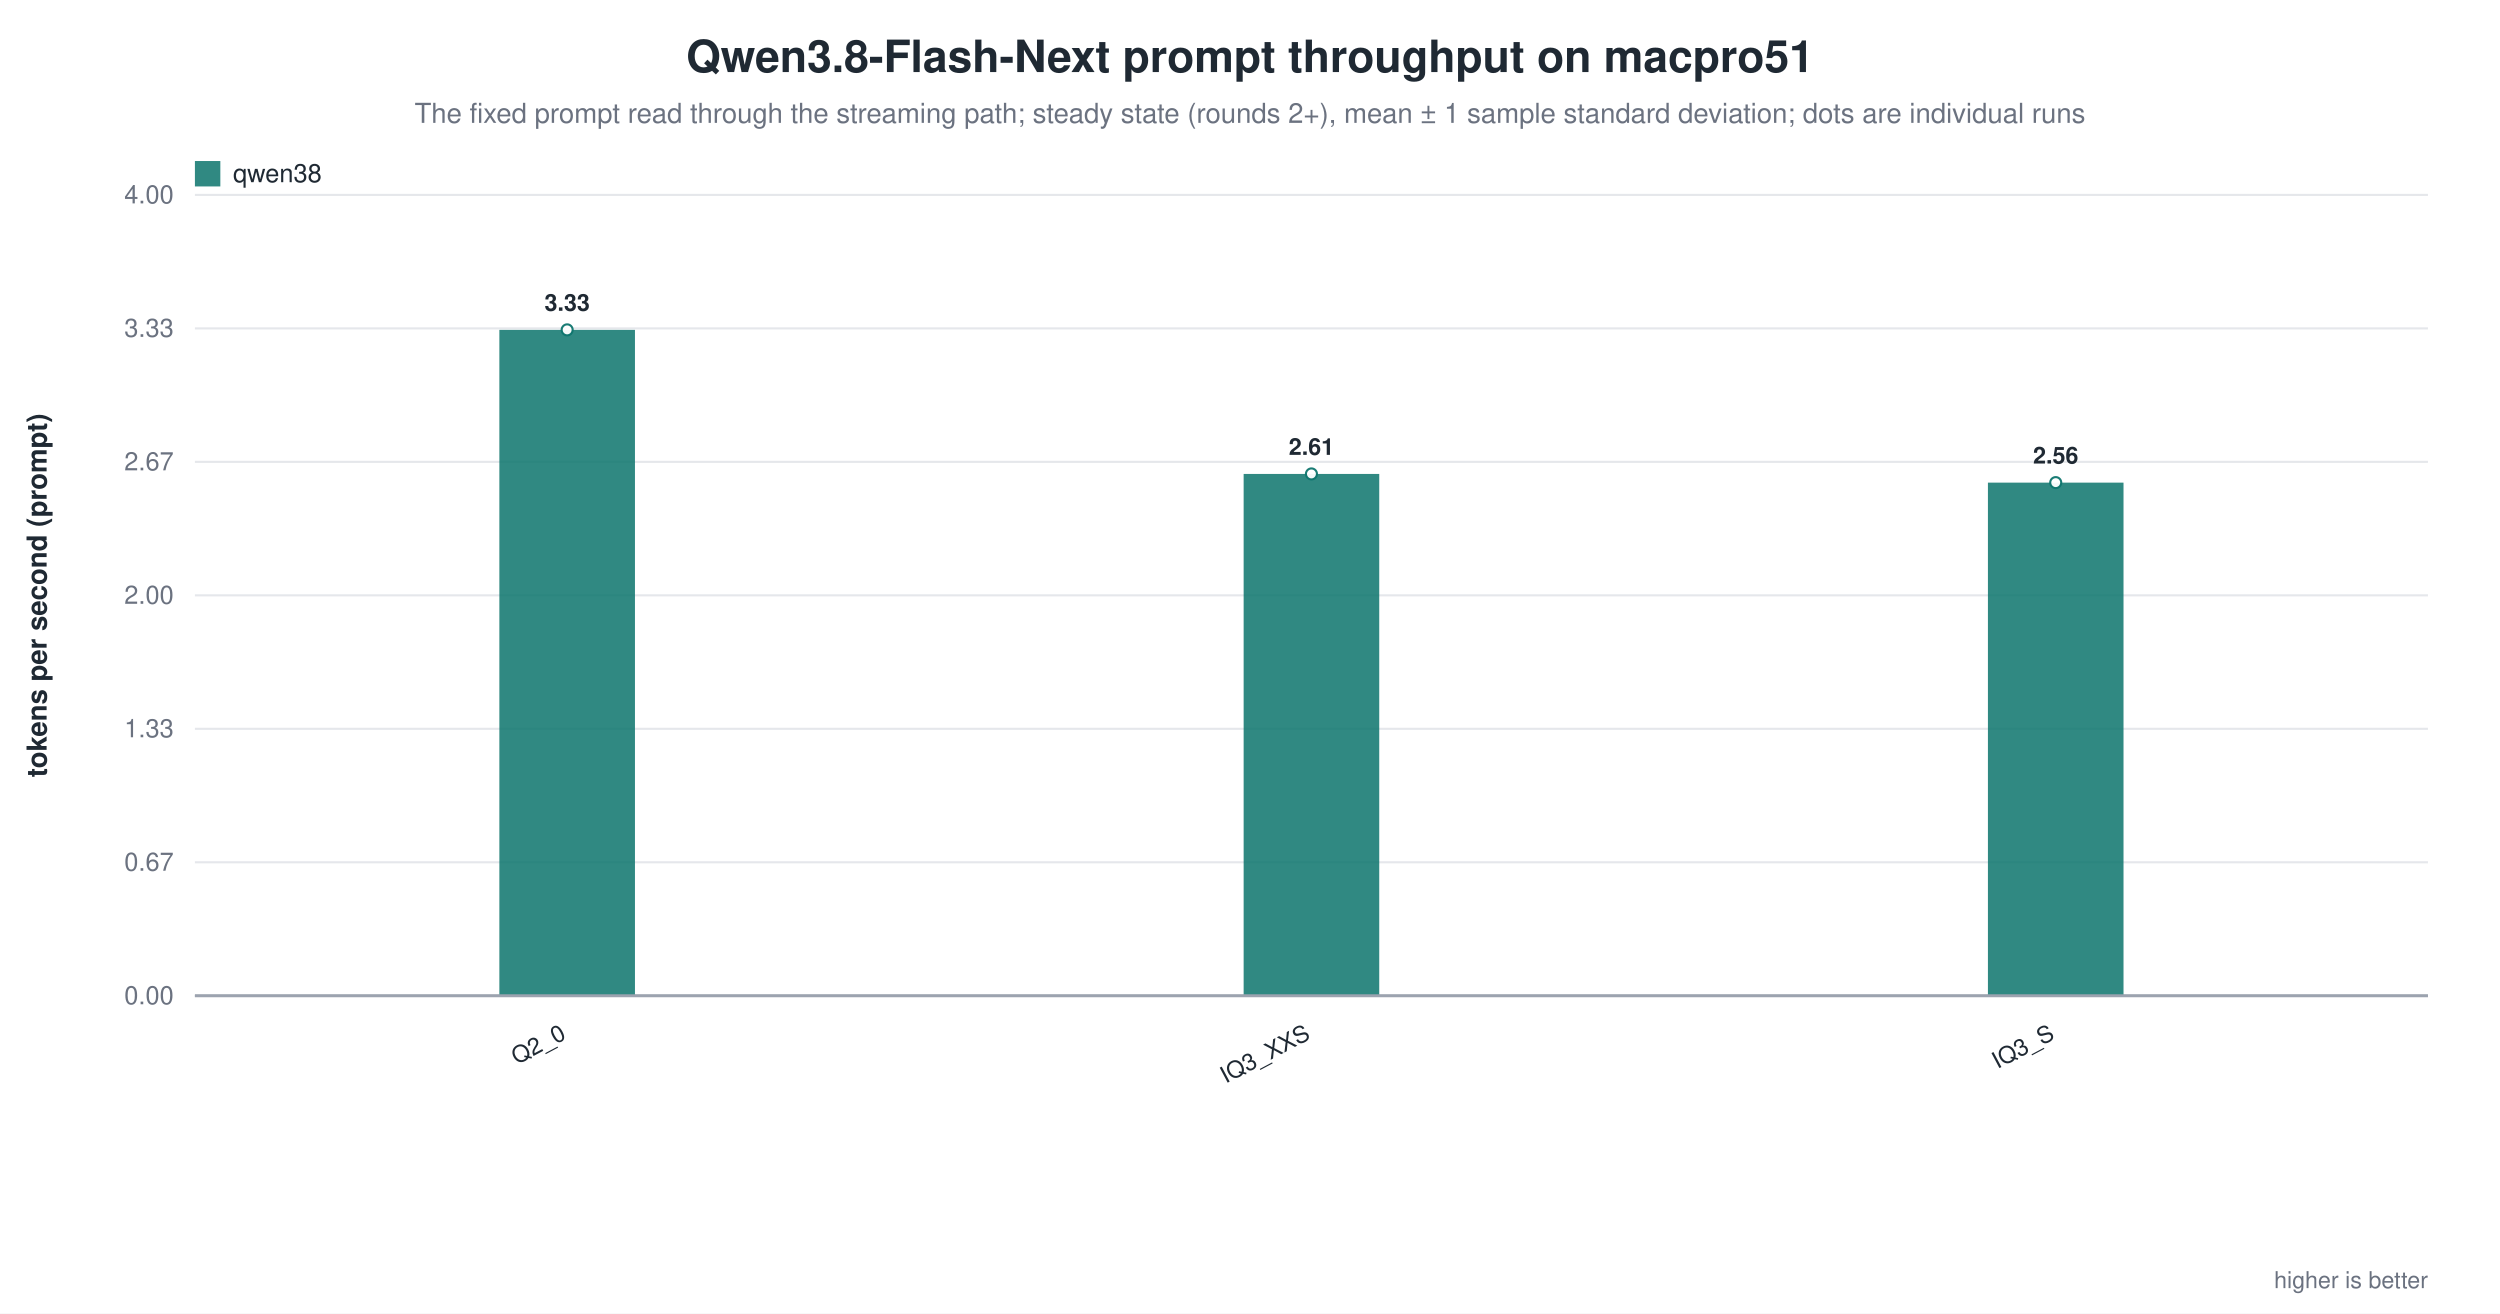
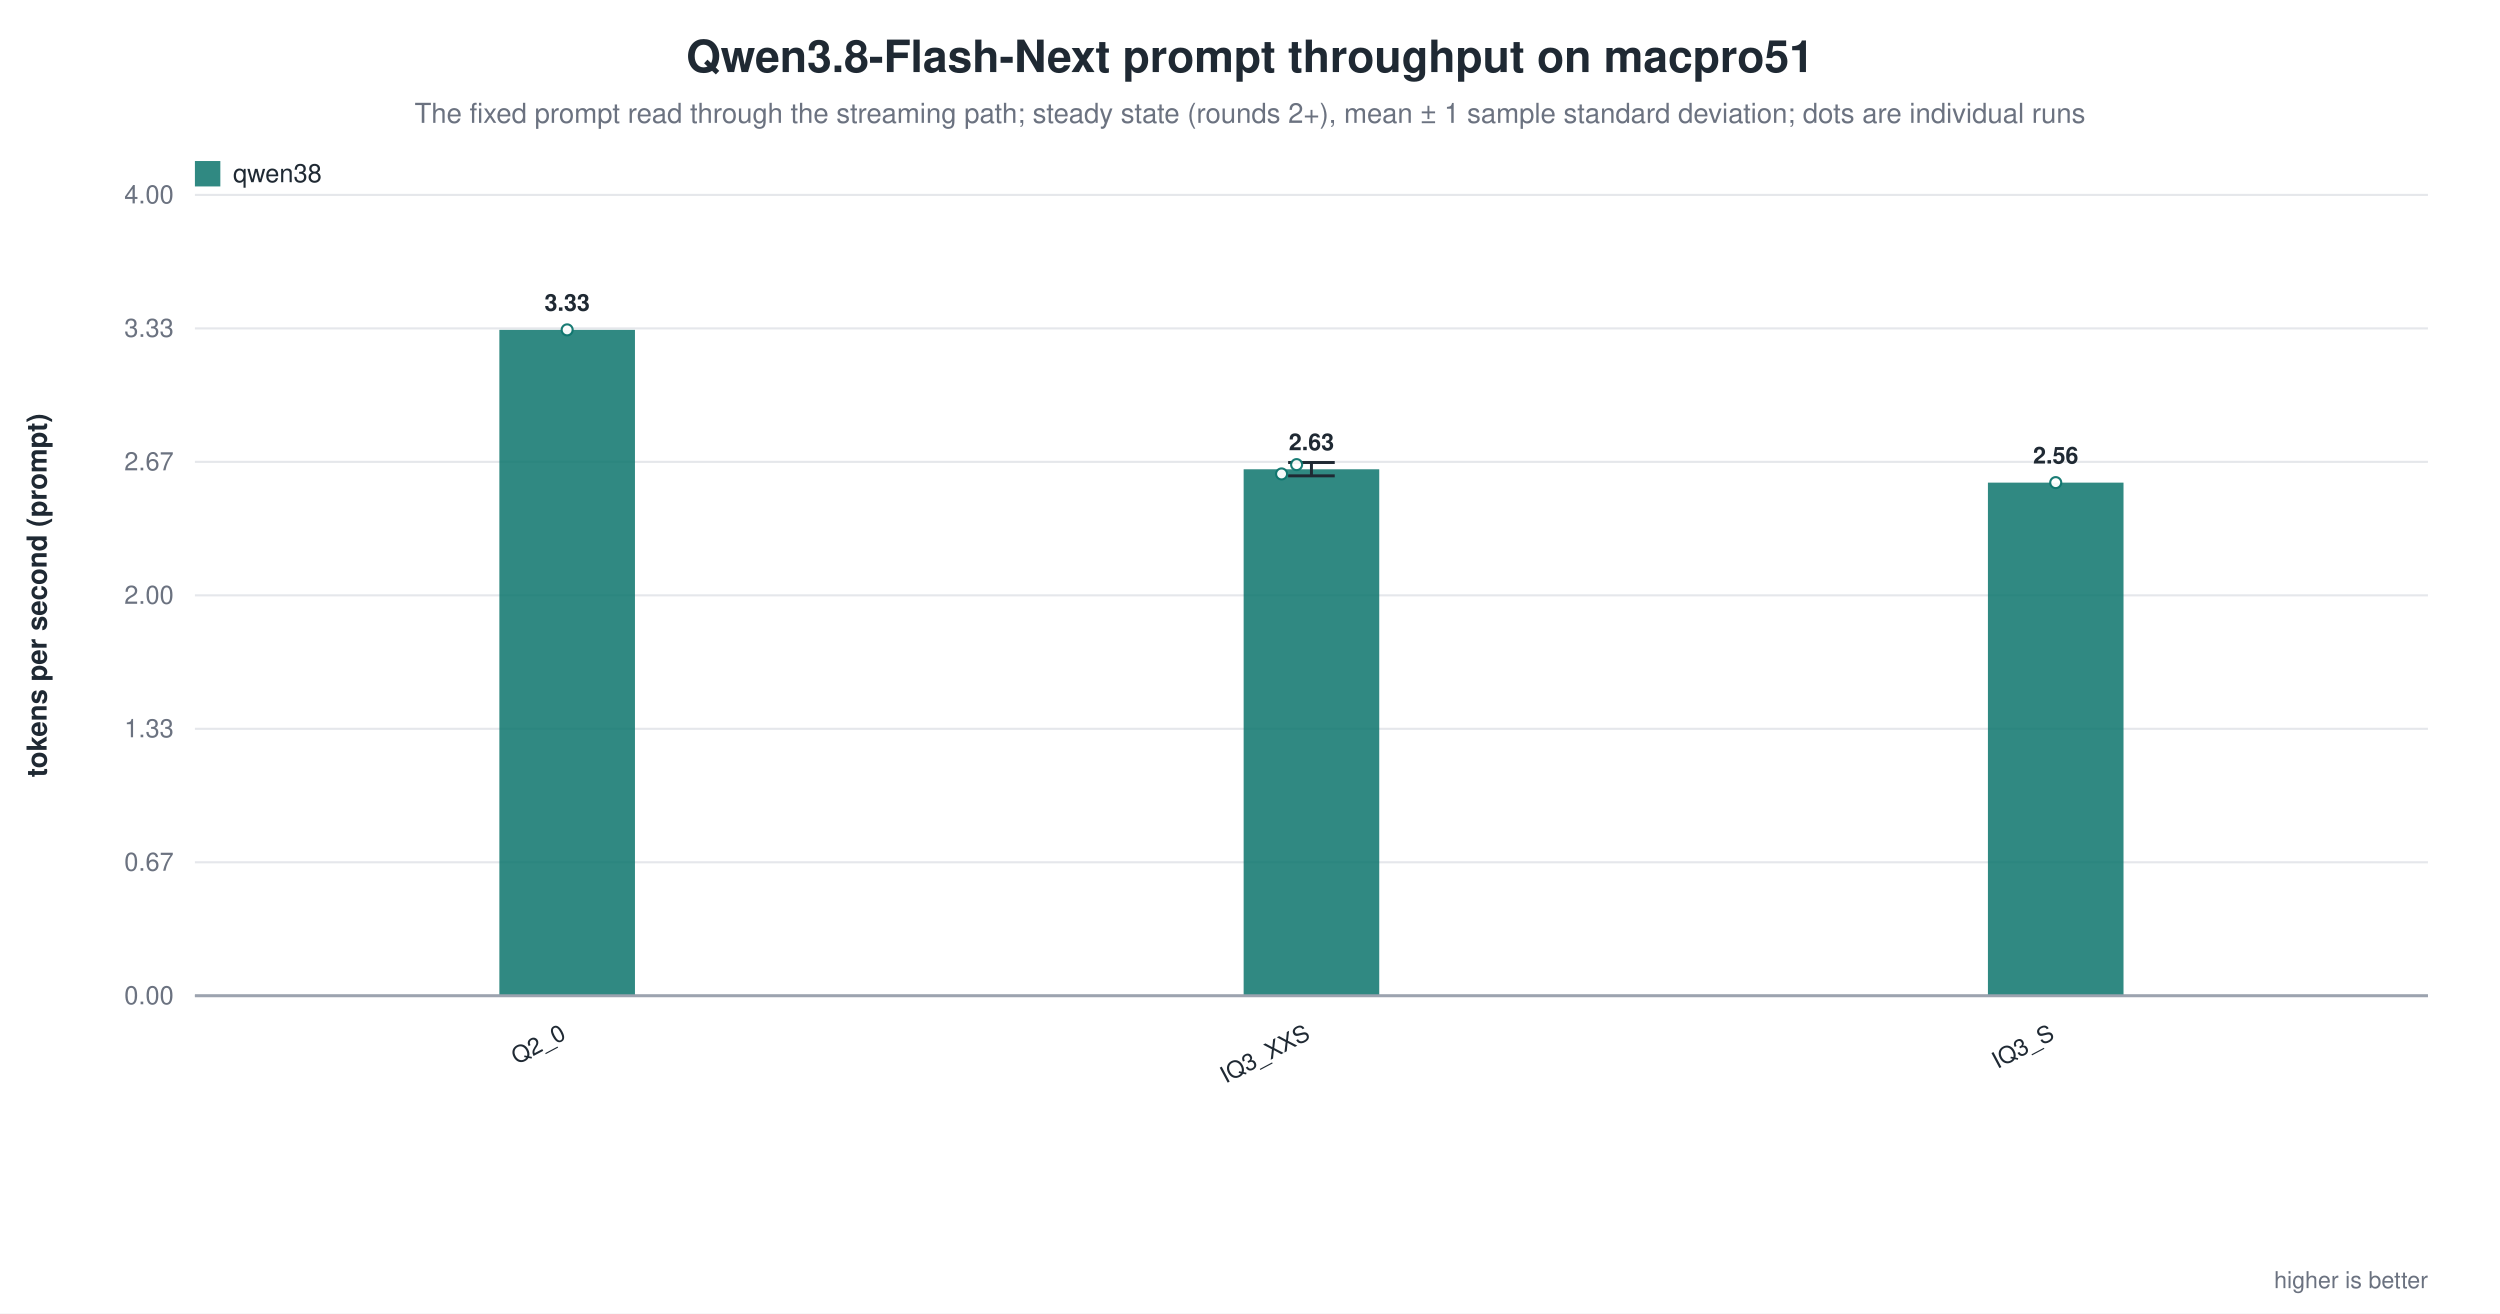
<svg xmlns="http://www.w3.org/2000/svg" width="1180" height="620" viewBox="0 0 1180 620" role="img" aria-label="Qwen3.8-Flash-Next prompt throughput on macpro51">
  <rect width="1180" height="620" fill="white" />
  <text x="590.0" y="34" text-anchor="middle" font-family="Helvetica, Arial, sans-serif" font-size="21" font-weight="600" fill="#1f2933">Qwen3.8-Flash-Next prompt throughput on macpro51</text>
  <text x="590.0" y="58" text-anchor="middle" font-family="Helvetica, Arial, sans-serif" font-size="13" fill="#6b7280">The fixed prompt read through the streaming path; steady state (rounds 2+), mean ± 1 sample standard deviation; dots are individual runs</text>
  <line x1="92.0" y1="470.0" x2="1146.0" y2="470.0" stroke="#9ca3af" stroke-width="1.0" />
  <text x="82.0" y="474.0" text-anchor="end" font-family="Helvetica, Arial, sans-serif" font-size="12" fill="#6b7280" font-weight="400">0.00</text>
  <line x1="92.0" y1="407.0" x2="1146.0" y2="407.0" stroke="#e5e7eb" stroke-width="1.0" />
  <text x="82.0" y="411.0" text-anchor="end" font-family="Helvetica, Arial, sans-serif" font-size="12" fill="#6b7280" font-weight="400">0.67</text>
  <line x1="92.0" y1="344.0" x2="1146.0" y2="344.0" stroke="#e5e7eb" stroke-width="1.0" />
  <text x="82.0" y="348.0" text-anchor="end" font-family="Helvetica, Arial, sans-serif" font-size="12" fill="#6b7280" font-weight="400">1.33</text>
  <line x1="92.0" y1="281.0" x2="1146.0" y2="281.0" stroke="#e5e7eb" stroke-width="1.0" />
  <text x="82.0" y="285.0" text-anchor="end" font-family="Helvetica, Arial, sans-serif" font-size="12" fill="#6b7280" font-weight="400">2.00</text>
  <line x1="92.0" y1="218.0" x2="1146.0" y2="218.0" stroke="#e5e7eb" stroke-width="1.0" />
  <text x="82.0" y="222.0" text-anchor="end" font-family="Helvetica, Arial, sans-serif" font-size="12" fill="#6b7280" font-weight="400">2.67</text>
  <line x1="92.0" y1="155.0" x2="1146.0" y2="155.0" stroke="#e5e7eb" stroke-width="1.0" />
  <text x="82.0" y="159.0" text-anchor="end" font-family="Helvetica, Arial, sans-serif" font-size="12" fill="#6b7280" font-weight="400">3.33</text>
  <line x1="92.0" y1="92.0" x2="1146.0" y2="92.0" stroke="#e5e7eb" stroke-width="1.0" />
  <text x="82.0" y="96.0" text-anchor="end" font-family="Helvetica, Arial, sans-serif" font-size="12" fill="#6b7280" font-weight="400">4.00</text>
  <text x="22.0" y="281.0" text-anchor="middle" font-family="Helvetica, Arial, sans-serif" font-size="13" fill="#1f2933" font-weight="600" transform="rotate(-90.0 22.0 281.0)">tokens per second (prompt)</text>
  <rect x="235.7" y="155.7" width="64.0" height="314.3" fill="#0f766e" opacity="0.86" />
  <circle cx="267.7" cy="155.7" r="2.6" fill="white" stroke="#0f766e" stroke-width="1.0" opacity="0.95" />
  <text x="267.7" y="146.7" text-anchor="middle" font-family="Helvetica, Arial, sans-serif" font-size="11" fill="#1f2933" font-weight="600">3.33</text>
  <text x="267.7" y="490.0" text-anchor="end" font-family="Helvetica, Arial, sans-serif" font-size="11" fill="#1f2933" font-weight="500" transform="rotate(-28.0 267.7 490.0)">Q2_0</text>
-   <rect x="587.0" y="223.7" width="64.0" height="246.3" fill="#0f766e" opacity="0.86" />
-   <circle cx="619.0" cy="223.7" r="2.6" fill="white" stroke="#0f766e" stroke-width="1.0" opacity="0.95" />
-   <text x="619.0" y="214.7" text-anchor="middle" font-family="Helvetica, Arial, sans-serif" font-size="11" fill="#1f2933" font-weight="600">2.61</text>
+   <rect x="587.0" y="221.5" width="64.0" height="248.5" fill="#0f766e" opacity="0.86" />
+   <line x1="619.0" y1="218.3" x2="619.0" y2="224.6" stroke="#1f2933" stroke-width="1.4" />
+   <line x1="608.0" y1="218.3" x2="630.0" y2="218.3" stroke="#1f2933" stroke-width="1.4" />
+   <line x1="608.0" y1="224.6" x2="630.0" y2="224.6" stroke="#1f2933" stroke-width="1.4" />
+   <circle cx="604.9" cy="223.7" r="2.6" fill="white" stroke="#0f766e" stroke-width="1.0" opacity="0.95" />
+   <circle cx="612.0" cy="219.3" r="2.6" fill="white" stroke="#0f766e" stroke-width="1.0" opacity="0.95" />
+   <text x="619.0" y="212.5" text-anchor="middle" font-family="Helvetica, Arial, sans-serif" font-size="11" fill="#1f2933" font-weight="600">2.63</text>
  <text x="619.0" y="490.0" text-anchor="end" font-family="Helvetica, Arial, sans-serif" font-size="11" fill="#1f2933" font-weight="500" transform="rotate(-28.0 619.0 490.0)">IQ3_XXS</text>
  <rect x="938.3" y="227.8" width="64.0" height="242.2" fill="#0f766e" opacity="0.86" />
  <circle cx="970.3" cy="227.8" r="2.6" fill="white" stroke="#0f766e" stroke-width="1.0" opacity="0.95" />
  <text x="970.3" y="218.8" text-anchor="middle" font-family="Helvetica, Arial, sans-serif" font-size="11" fill="#1f2933" font-weight="600">2.56</text>
  <text x="970.3" y="490.0" text-anchor="end" font-family="Helvetica, Arial, sans-serif" font-size="11" fill="#1f2933" font-weight="500" transform="rotate(-28.0 970.3 490.0)">IQ3_S</text>
  <line x1="92.0" y1="470.0" x2="1146.0" y2="470.0" stroke="#9ca3af" stroke-width="1.4" />
  <rect x="92.0" y="76.0" width="12.0" height="12.0" fill="#0f766e" opacity="0.86" />
  <text x="110.0" y="86.0" text-anchor="start" font-family="Helvetica, Arial, sans-serif" font-size="12" fill="#1f2933" font-weight="500">qwen38</text>
  <text x="1146.0" y="608.0" text-anchor="end" font-family="Helvetica, Arial, sans-serif" font-size="11" fill="#6b7280" font-weight="400">higher is better</text>
</svg>
